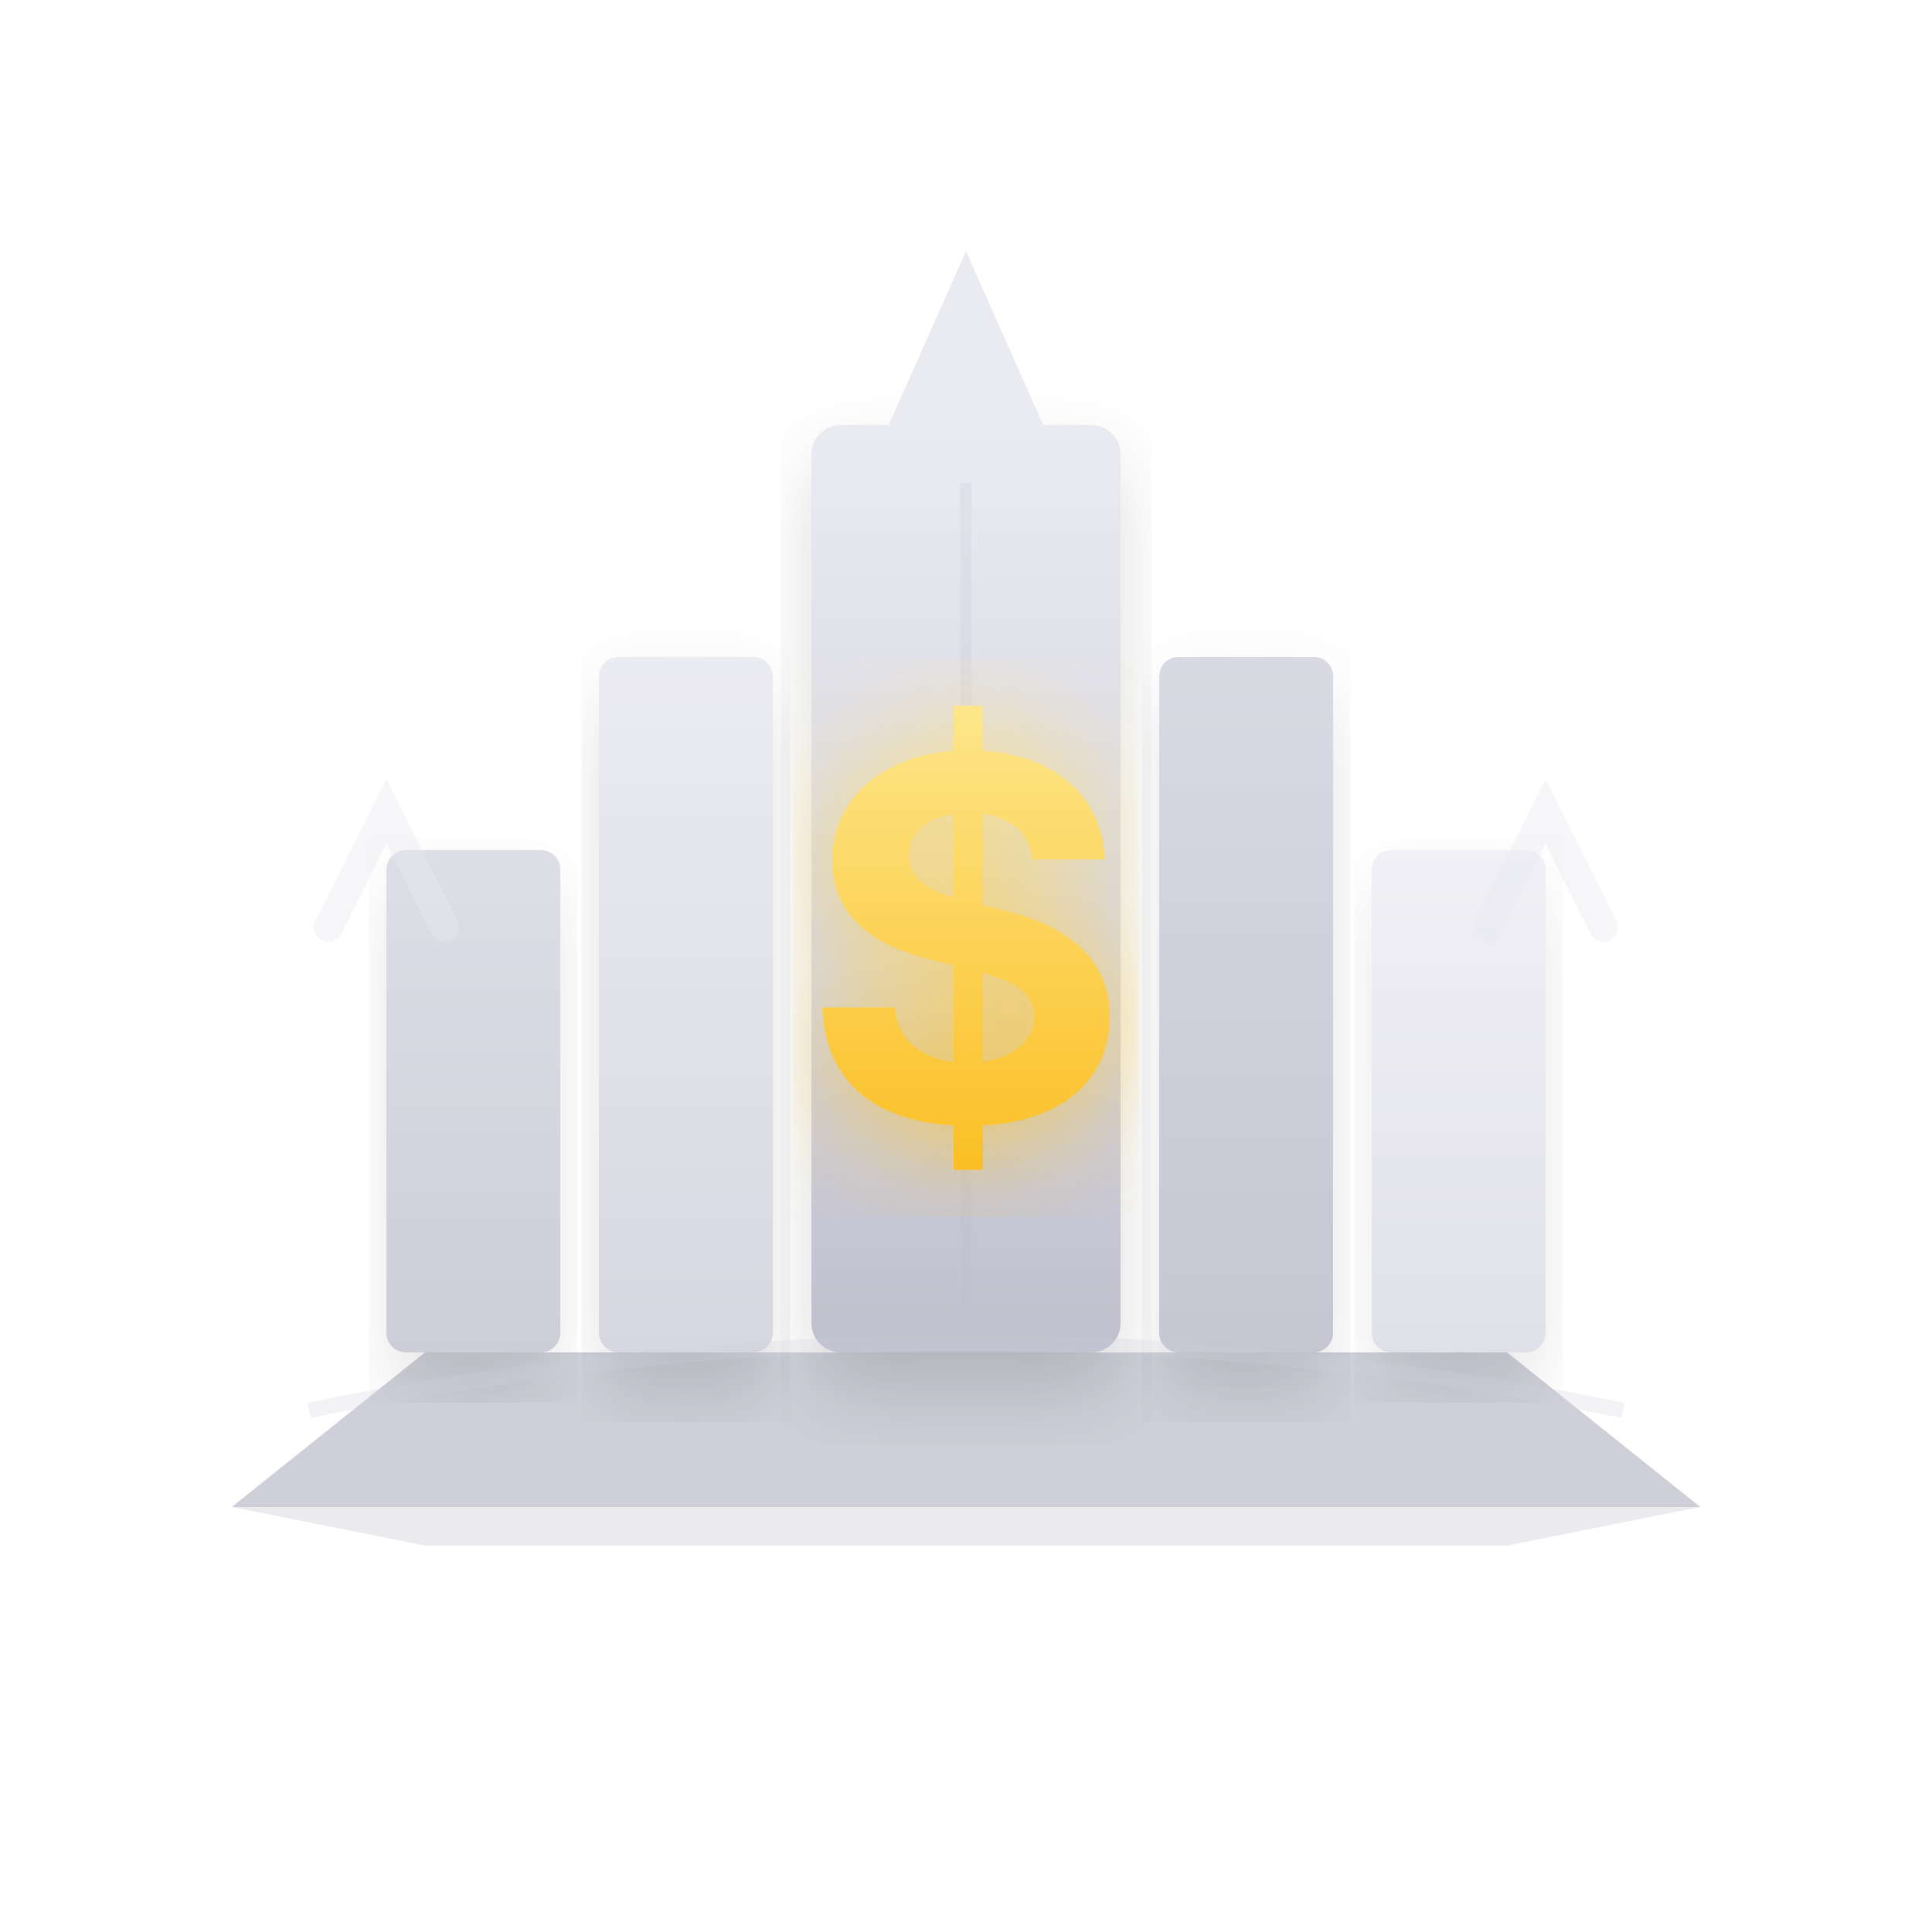
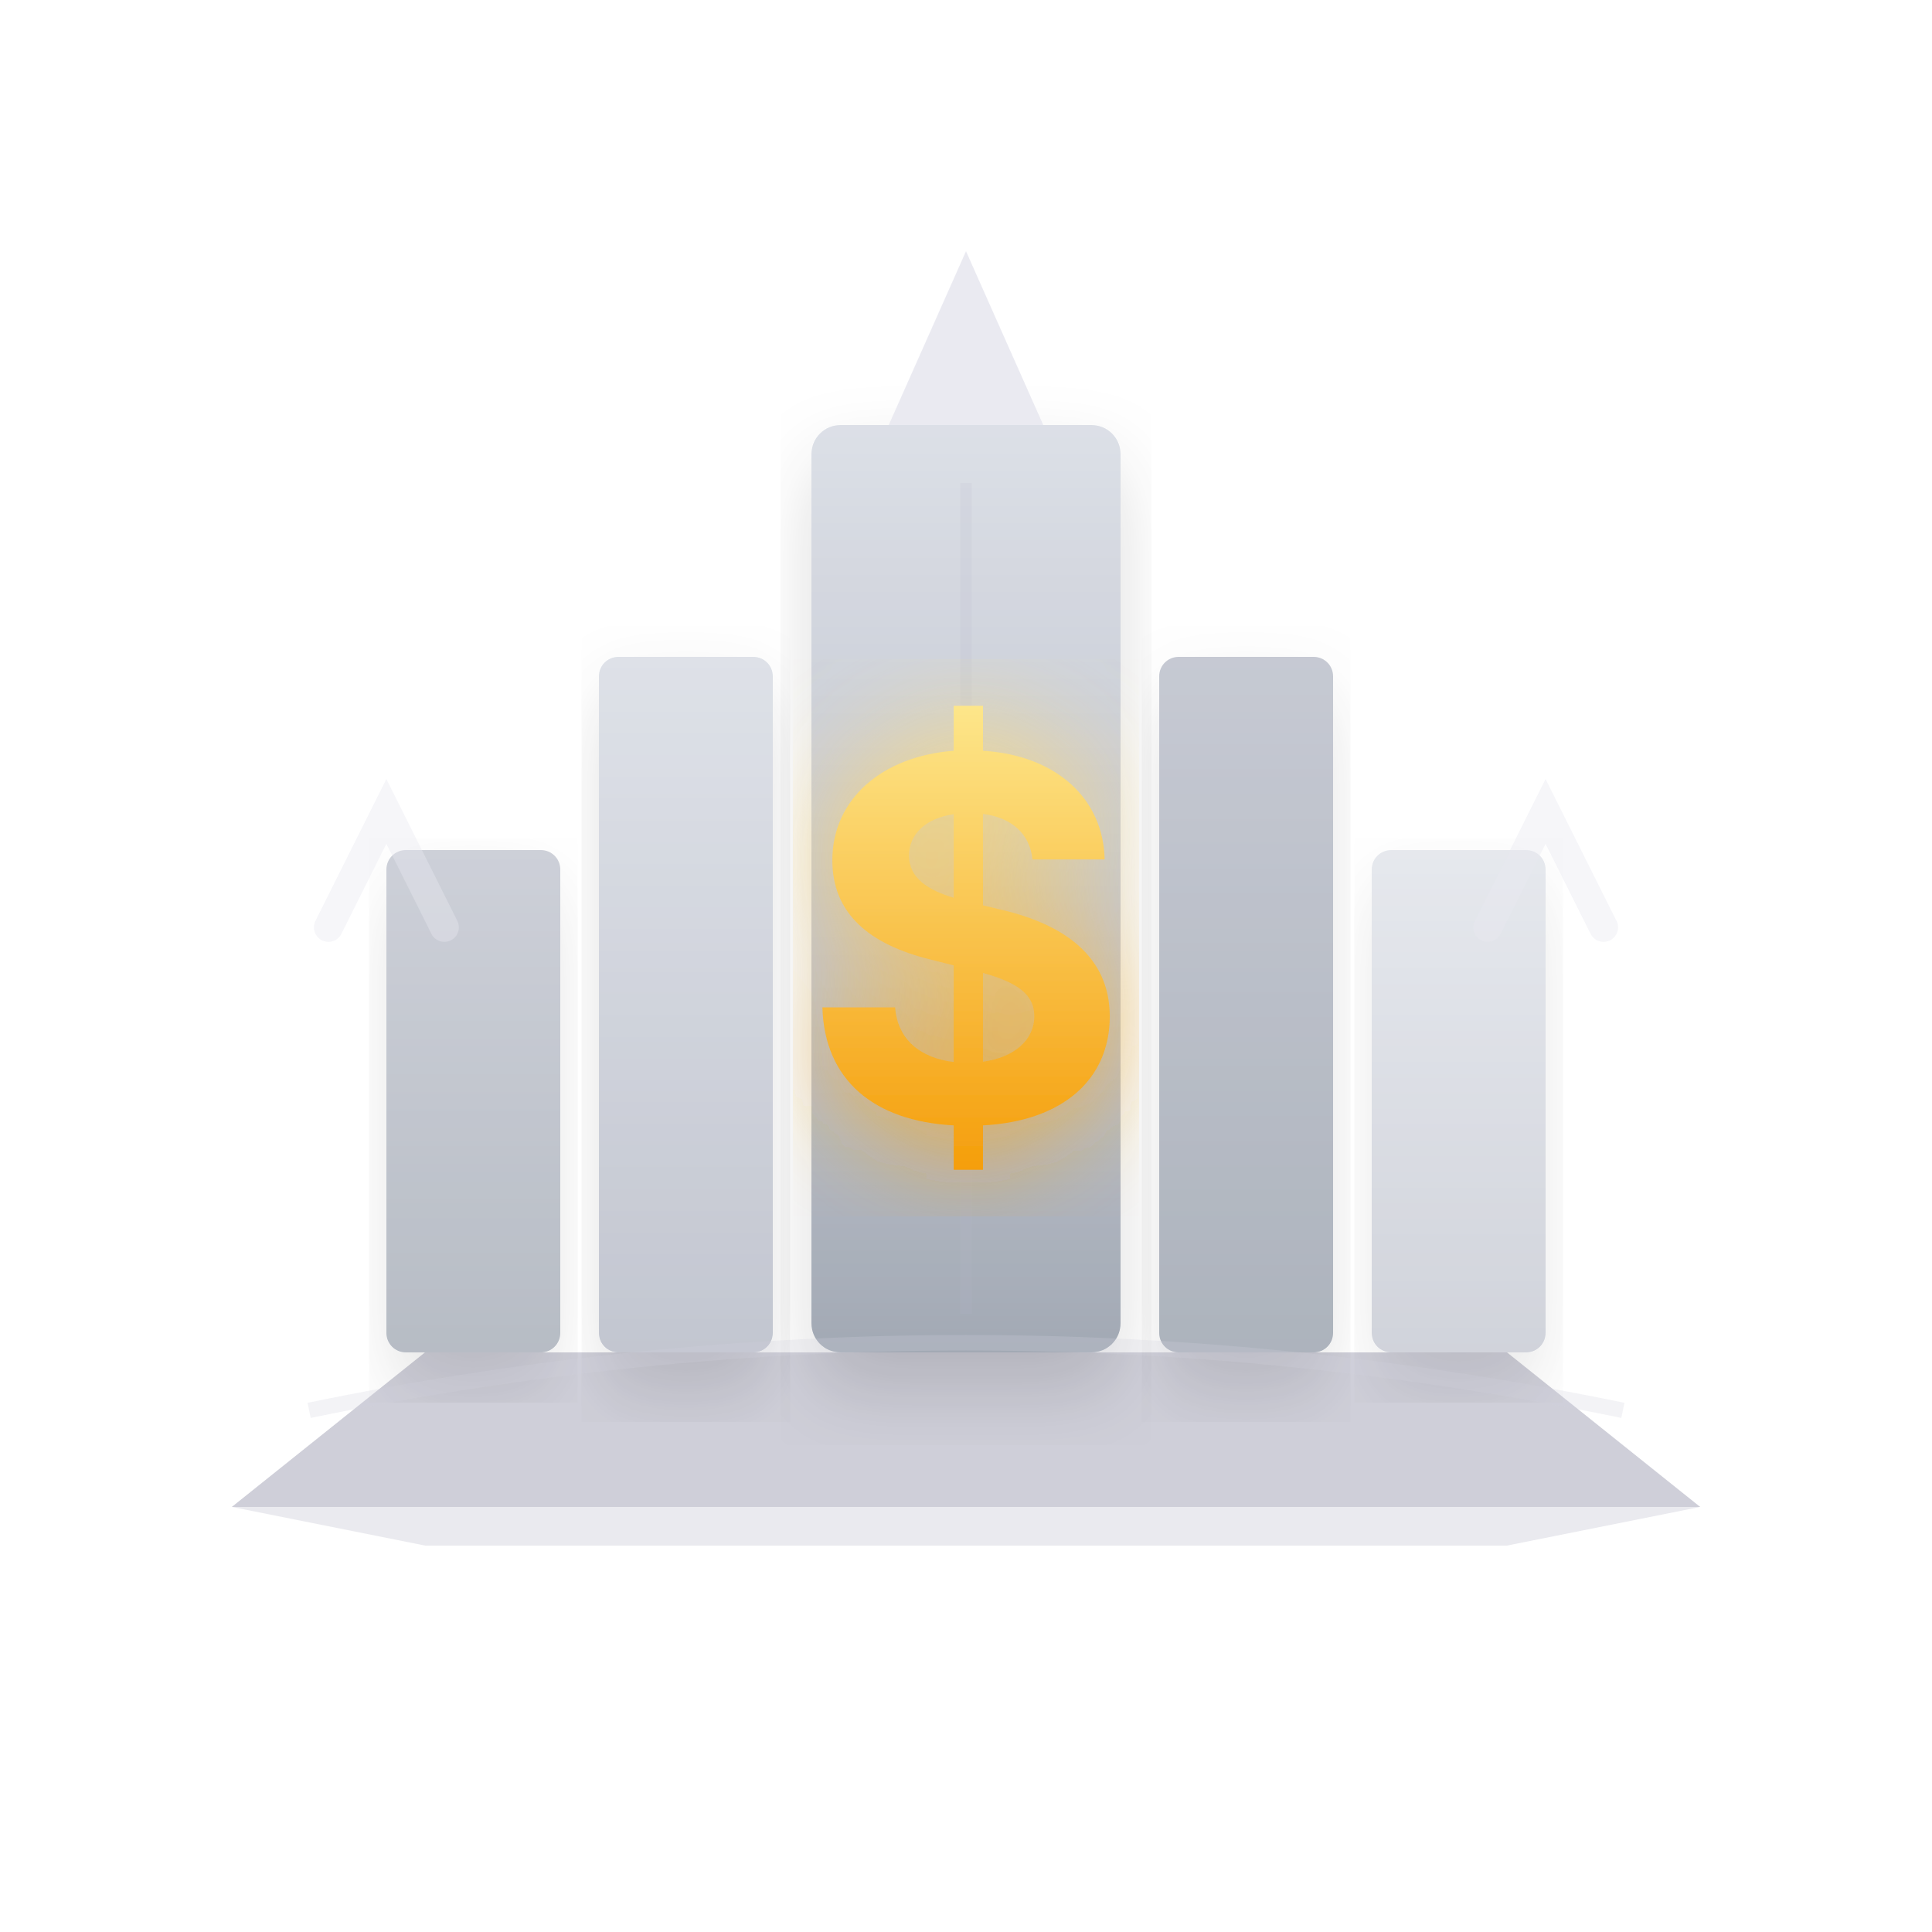
<svg xmlns="http://www.w3.org/2000/svg" viewBox="0 0 100 100">
  <defs>
    <linearGradient id="bl" x1="0" y1="0" x2="0" y2="1">
-       <stop offset="0%" stop-color="#e8e8f0" />
-       <stop offset="100%" stop-color="#d0d0dc" />
+       <stop offset="0%" stop-color="#d8dce4" />
+       <stop offset="100%" stop-color="#b8bcc8" />
    </linearGradient>
    <linearGradient id="bc" x1="0" y1="0" x2="0" y2="1">
-       <stop offset="0%" stop-color="#e8e8f0" />
-       <stop offset="60%" stop-color="#d0d0dc" />
-       <stop offset="100%" stop-color="#b8b8c8" />
+       <stop offset="0%" stop-color="#d8dce4" />
+       <stop offset="60%" stop-color="#b8bcc8" />
+       <stop offset="100%" stop-color="#98a0ac" />
    </linearGradient>
    <linearGradient id="br" x1="0" y1="0" x2="0" y2="1">
-       <stop offset="0%" stop-color="#d0d0dc" />
-       <stop offset="100%" stop-color="#b8b8c8" />
+       <stop offset="0%" stop-color="#b8bcc8" />
+       <stop offset="100%" stop-color="#98a0ac" />
    </linearGradient>
    <linearGradient id="dl" x1="0" y1="0" x2="0" y2="1">
      <stop offset="0%" stop-color="#fde68a" />
-       <stop offset="100%" stop-color="#fbbf24" />
+       <stop offset="100%" stop-color="#f59e0b" />
    </linearGradient>
    <filter id="sh">
      <feDropShadow dx="0" dy="2" stdDeviation="2" flood-color="rgba(0,0,0,0.15)" />
    </filter>
    <filter id="gl">
      <feGaussianBlur stdDeviation="3" result="b" />
      <feMerge>
        <feMergeNode in="b" />
        <feMergeNode in="SourceGraphic" />
      </feMerge>
    </filter>
  </defs>
  <path d="M12 78 L22 70 L78 70 L88 78 Z" fill="#d4d4dc" opacity="0.9" />
  <path d="M12 78 L22 70 L78 70 L88 78 L78 80 L22 80 Z" fill="#b8b8c8" opacity="0.3" />
  <rect x="20" y="44" width="9" height="26" rx="1" fill="url(#br)" opacity="0.7" filter="url(#sh)" />
  <rect x="31" y="34" width="9" height="36" rx="1" fill="url(#bl)" opacity="0.85" filter="url(#sh)" />
  <rect x="42" y="22" width="16" height="48" rx="1.5" fill="url(#bc)" opacity="0.9" filter="url(#sh)" />
  <path d="M46 22 L50 13 L54 22 Z" fill="#e8e8f0" opacity="0.9" />
  <line x1="50" y1="25" x2="50" y2="68" stroke="#b8b8c8" stroke-width="0.6" opacity="0.15" />
  <rect x="60" y="34" width="9" height="36" rx="1" fill="url(#br)" opacity="0.8" filter="url(#sh)" />
  <rect x="71" y="44" width="9" height="26" rx="1" fill="url(#bl)" opacity="0.65" filter="url(#sh)" />
  <path d="M17 48 L20 42 L23 48" stroke="#e8e8f0" stroke-width="1.5" fill="none" opacity="0.4" stroke-linecap="round" />
  <path d="M77 48 L80 42 L83 48" stroke="#e8e8f0" stroke-width="1.5" fill="none" opacity="0.4" stroke-linecap="round" />
  <text x="50" y="58" text-anchor="middle" font-size="26" font-weight="bold" font-family="Inter, system-ui, sans-serif" fill="url(#dl)" filter="url(#gl)">$</text>
  <path d="M16 73 Q50 66 84 73" stroke="#d0d0dc" stroke-width="0.8" fill="none" opacity="0.25" />
</svg>
